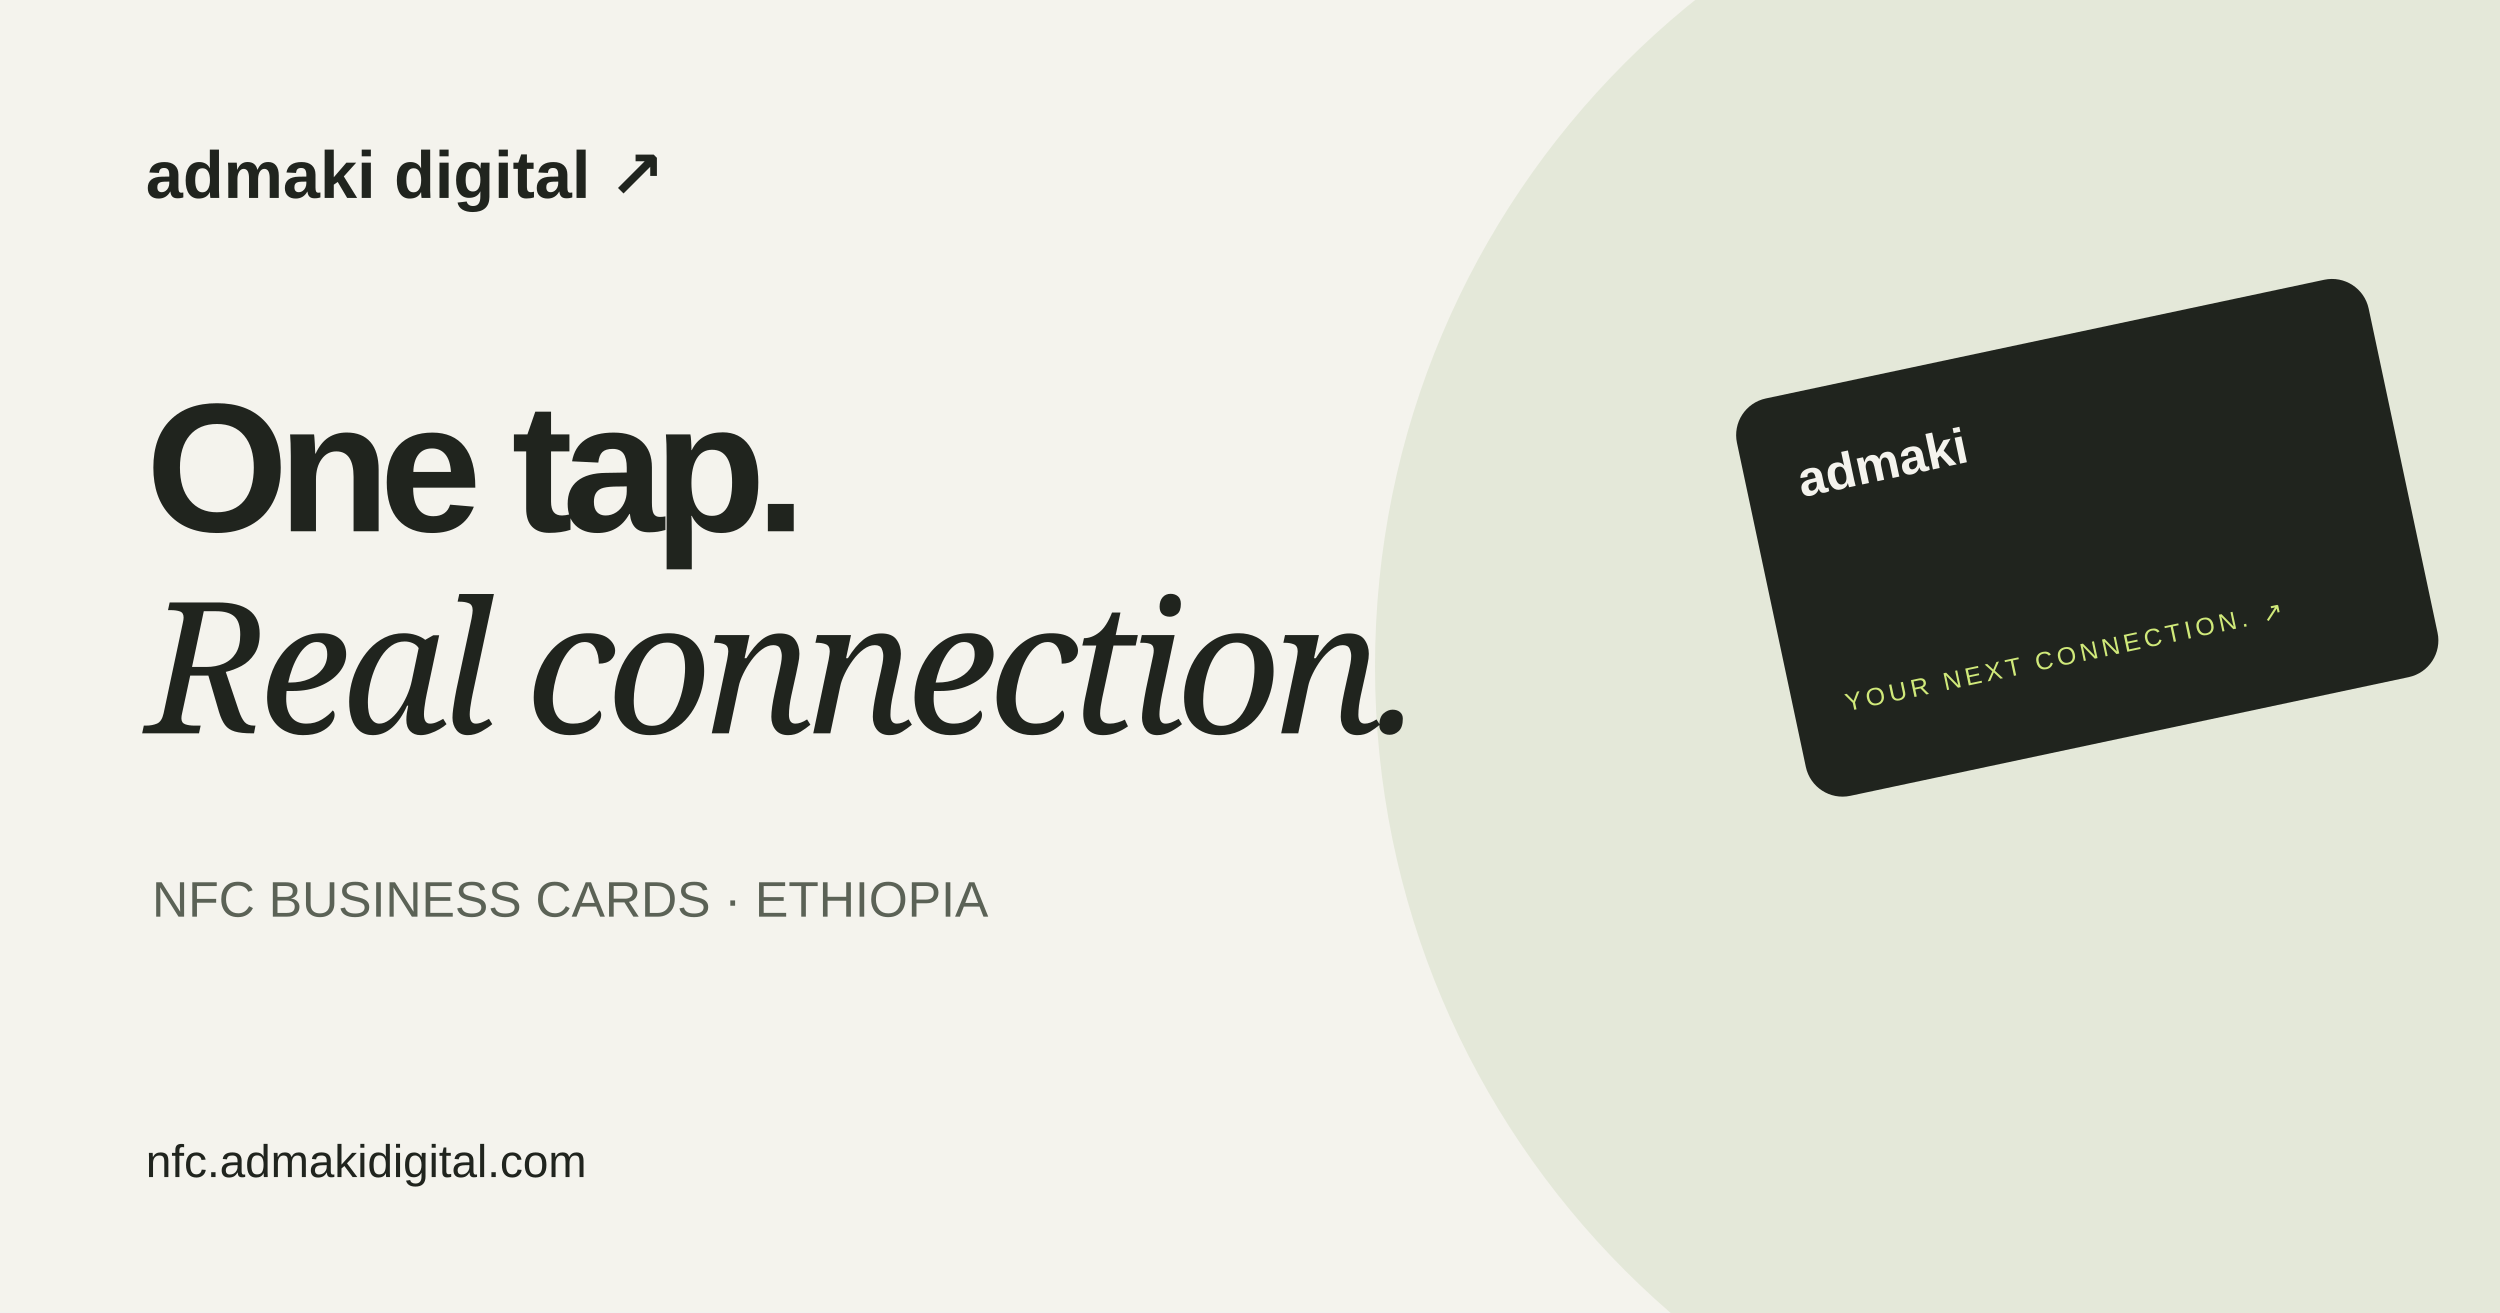
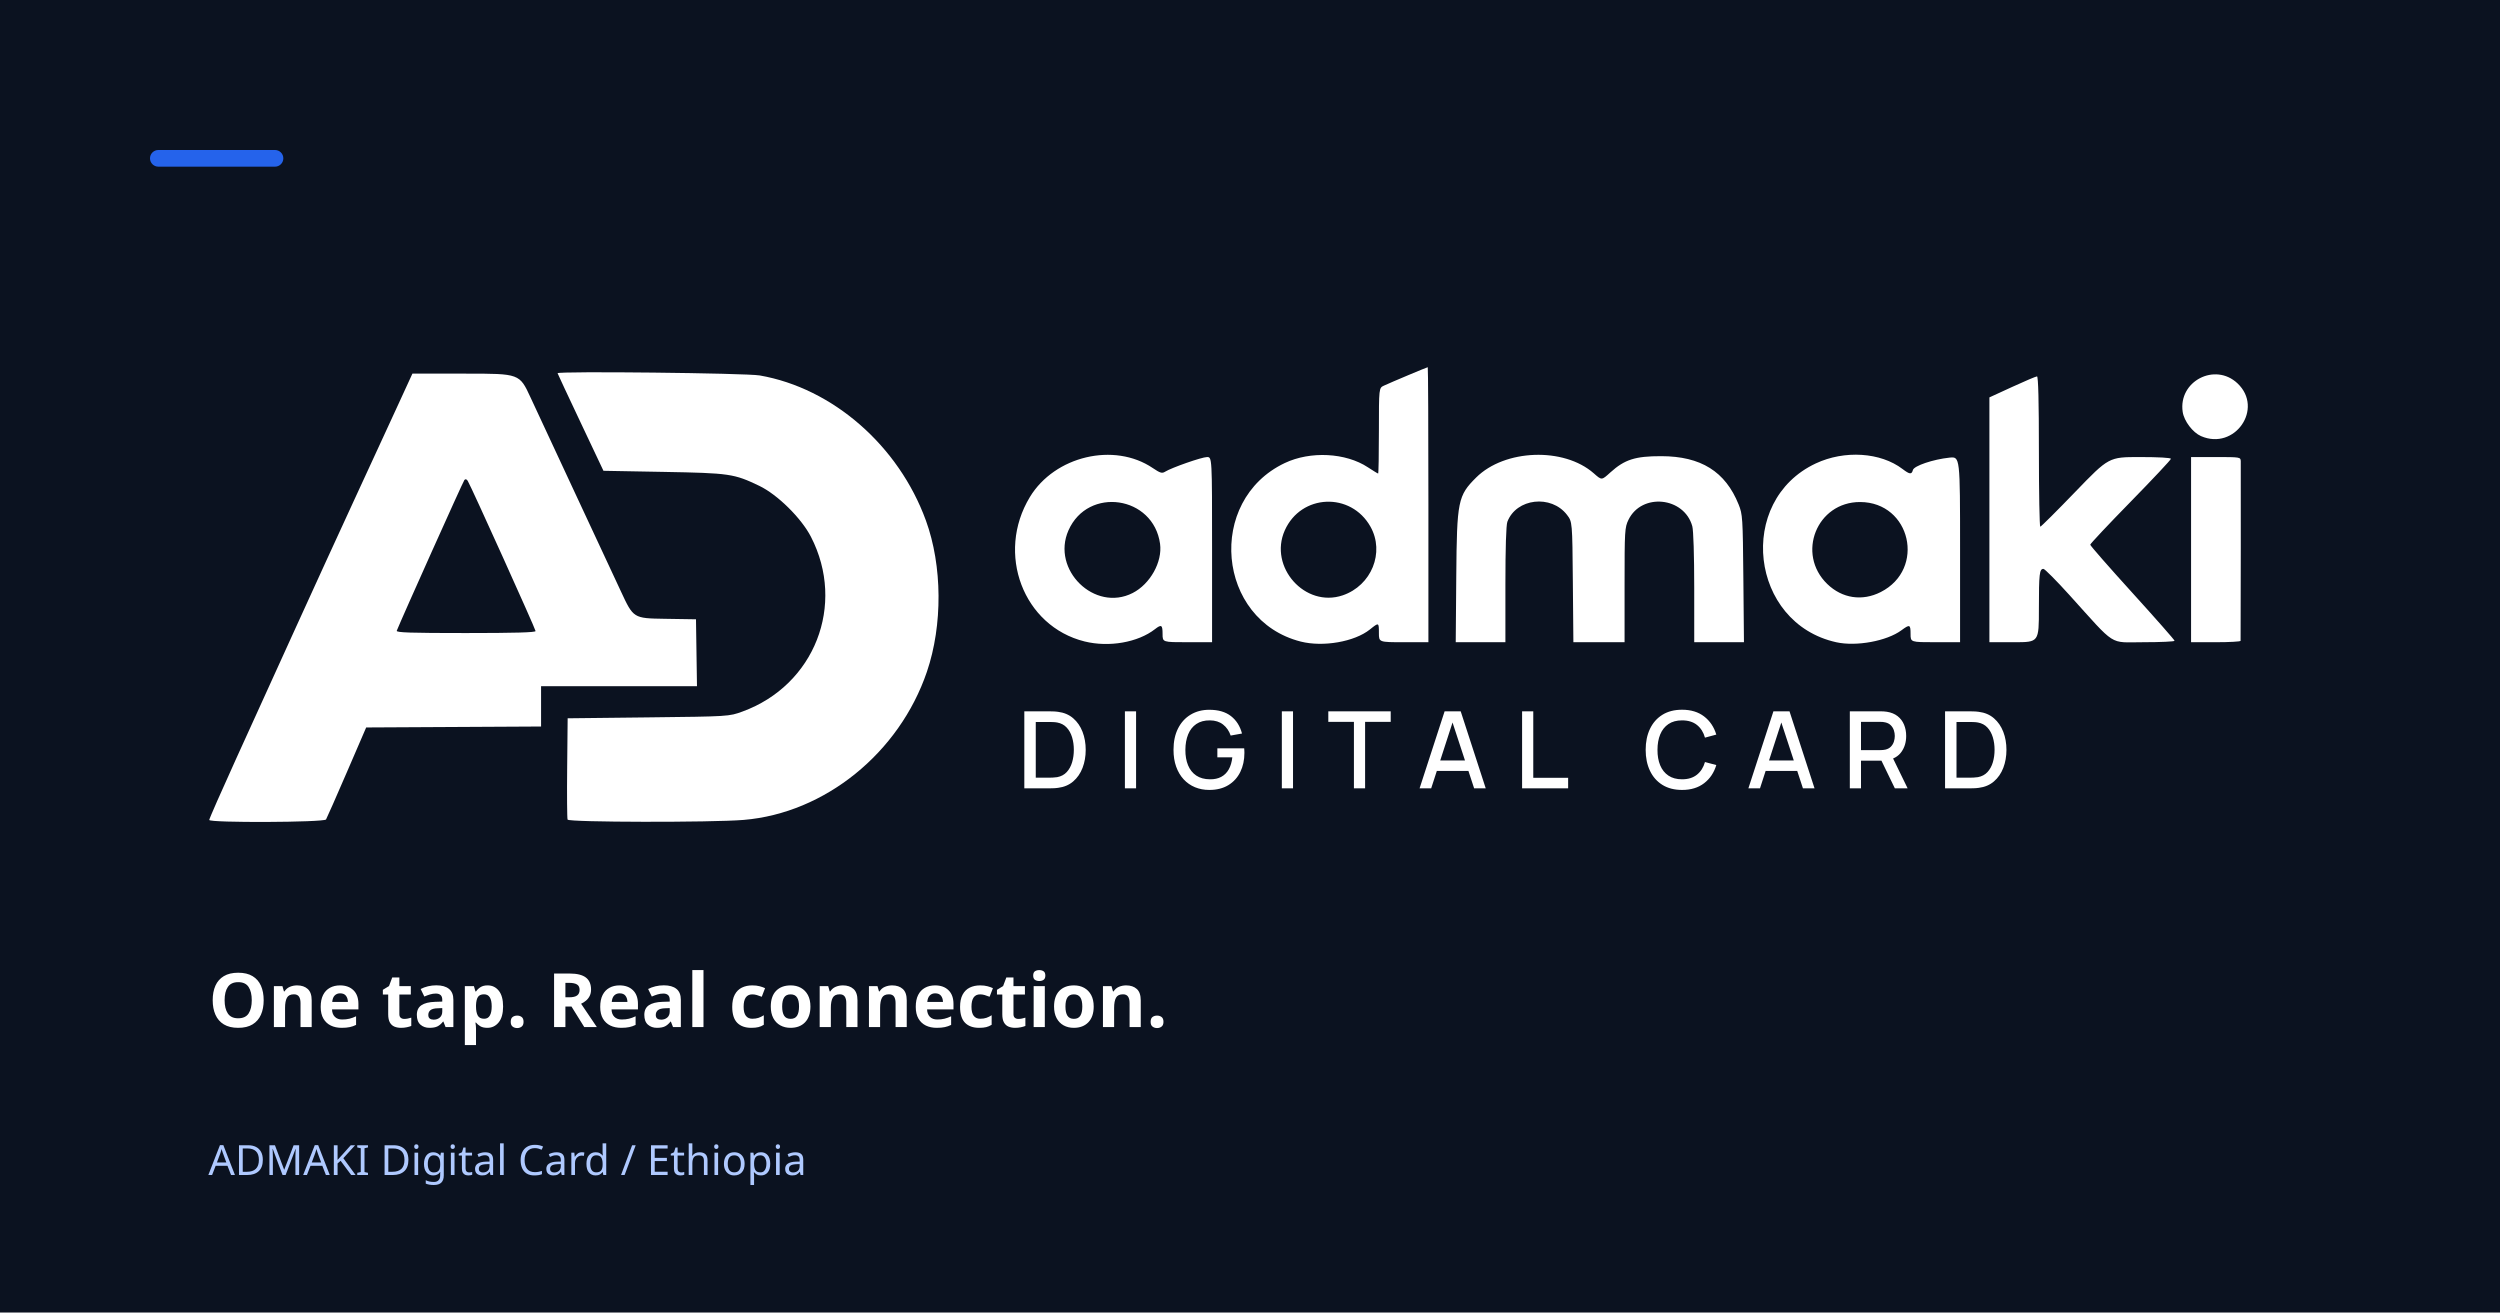
<svg xmlns="http://www.w3.org/2000/svg" width="1200" height="630" viewBox="0 0 1200 630">
-   <rect width="1200" height="630" fill="#f4f3ed" />
-   <circle cx="1070" cy="320" r="410" fill="#e4e8d9" />
-   <text x="70" y="95" font-family="Arial,sans-serif" font-size="32" font-weight="bold" fill="#20241e">admaki digital ↗</text>
-   <text x="70" y="255" font-family="Arial,sans-serif" font-size="88" font-weight="bold" letter-spacing="-5" fill="#20241e">One tap.</text>
-   <text x="70" y="352" font-family="Georgia,serif" font-size="88" font-style="italic" letter-spacing="-4" fill="#20241e">Real connection.</text>
-   <text x="73" y="440" font-family="Arial,sans-serif" font-size="24" fill="#5b6256">NFC BUSINESS CARDS · ETHIOPIA</text>
-   <g transform="translate(830 195) rotate(-12)">
-     <rect width="310" height="195" rx="18" fill="#20241e" />
-     <text x="25" y="50" font-family="Arial,sans-serif" font-size="24" font-weight="bold" fill="#f4f3ed">admaki</text>
-     <text x="25" y="155" font-family="Arial,sans-serif" font-size="12" letter-spacing="2" fill="#d0e97a">YOUR NEXT CONNECTION. ↗</text>
+   <rect width="1200" height="630" fill="#0B1220" />
+   <rect x="72" y="72" width="64" height="8" rx="4" fill="#2563EB" />
+   <g transform="translate(100 176) scale(.88)">
+     <path fill="#FFFFFF" fill-rule="evenodd" d="M 0.492,247.247 C 0.492,246.634,7.073,231.658,15.116,213.966 C 23.159,196.274,37.719,164.249,47.473,142.799 C 57.226,121.349,71.756,89.624,79.761,72.299 C 87.766,54.974,98.140,32.474,102.815,22.299 L 111.313,3.799 L 140.530,3.799 C 169.747,3.799,169.747,3.799,175.748,16.799 C 179.049,23.949,189.946,47.349,199.963,68.799 C 209.979,90.249,221.255,114.427,225.020,122.527 C 231.865,137.254,231.865,137.254,248.928,137.527 L 265.992,137.799 L 266.265,156.049 L 266.537,174.299 L 224.015,174.299 L 181.492,174.299 L 181.492,185.290 L 181.492,196.280 L 133.796,196.540 L 86.099,196.799 L 75.520,221.299 C 69.701,234.774,64.608,246.329,64.203,246.976 C 63.178,248.609,0.492,248.876,0.492,247.247 Z  M 178.492,144.216 C 178.492,143.148,143.288,65.204,141.497,62.308 C 140.900,61.341,140.257,61.165,139.671,61.808 C 138.987,62.557,105.401,137.419,102.773,144.049 C 102.382,145.036,110.302,145.299,140.385,145.299 C 167.074,145.299,178.492,144.975,178.492,144.216 Z  M 195.952,247.055 C 195.680,246.348,195.578,233.626,195.725,218.785 L 195.992,191.799 L 239.992,191.299 C 283.992,190.799,283.992,190.799,291.327,188.120 C 330.676,173.747,347.836,129.974,328.695,92.799 C 323.429,82.571,310.419,69.744,300.492,64.992 C 286.685,58.384,284.443,58.058,248.254,57.397 L 215.517,56.799 L 203.004,30.329 C 196.123,15.771,190.492,3.733,190.492,3.579 C 190.492,2.360,293.314,3.488,300.773,4.789 C 340.612,11.737,376.557,43.123,391.409,83.931 C 400.393,108.615,400.606,140.974,391.952,166.418 C 376.885,210.717,336.271,243.549,291.992,247.225 C 274.390,248.686,196.525,248.548,195.952,247.055 Z " />
+     <path fill="#FFFFFF" fill-rule="evenodd" d="M 477.992,149.893 C 444.516,141.613,429.456,101.902,448.115,71.110 C 461.677,48.731,494.069,41.074,515.110,55.274 C 519.212,58.043,520.200,58.338,521.870,57.296 C 525.414,55.082,541.937,49.309,544.742,49.304 C 547.492,49.299,547.492,49.299,547.492,99.799 L 547.492,150.299 L 533.992,150.299 C 520.492,150.299,520.492,150.299,520.492,145.799 C 520.492,140.817,519.883,140.426,516.377,143.158 C 507.057,150.421,491.304,153.185,477.992,149.893 Z  M 504.159,123.469 C 513.739,118.582,520.476,106.498,519.124,96.630 C 515.532,70.428,479.847,65.183,469.170,89.288 C 459.651,110.779,483.454,134.032,504.159,123.469 Z  M 595.840,149.943 C 549.985,138.260,544.161,72.979,587.153,52.563 C 601.126,45.927,620.377,46.913,632.480,54.884 C 635.333,56.762,637.852,58.299,638.079,58.299 C 638.306,58.299,638.492,47.797,638.492,34.960 C 638.492,11.620,638.492,11.620,641.242,10.341 C 645.177,8.511,664.720,0.299,665.140,0.299 C 665.333,0.299,665.492,34.049,665.492,75.299 L 665.492,150.299 L 651.992,150.299 C 638.492,150.299,638.492,150.299,638.492,145.299 C 638.492,139.419,638.477,139.413,633.602,143.332 C 625.245,150.047,608.059,153.056,595.840,149.943 Z  M 618.758,124.724 C 634.465,119.372,641.772,101.323,633.908,87.299 C 623.216,68.232,596.031,69.389,587.156,89.288 C 578.244,109.271,598.255,131.710,618.758,124.724 Z  M 887.992,150.323 C 840.847,139.918,833.199,73.218,876.806,52.770 C 892.477,45.422,912.143,46.694,924.120,55.829 C 928.019,58.803,929.100,58.908,929.762,56.375 C 930.361,54.085,940.808,50.549,949.726,49.617 C 955.492,49.015,955.492,49.015,955.492,99.657 L 955.492,150.299 L 941.992,150.299 C 928.492,150.299,928.492,150.299,928.492,145.799 C 928.492,140.590,928.070,140.422,923.490,143.801 C 915.528,149.675,898.899,152.730,887.992,150.323 Z  M 912.195,122.950 C 936.934,110.414,928.611,73.926,900.992,73.836 C 877.356,73.758,866.017,102.072,883.077,118.570 C 891.184,126.410,902.120,128.055,912.195,122.950 Z  M 680.695,114.049 C 681.030,73.165,681.599,70.352,691.541,60.463 C 707.114,44.972,739.337,43.811,755.671,58.152 C 760.113,62.051,759.905,62.062,764.751,57.685 C 772.556,50.633,778.301,48.797,792.492,48.819 C 814.123,48.854,827.471,57.183,834.696,75.155 C 836.878,80.581,836.978,82.142,837.288,115.549 L 837.610,150.299 L 824.051,150.299 L 810.492,150.299 L 810.486,120.549 C 810.483,102.876,810.055,89.266,809.432,87.022 C 804.983,71.001,781.807,68.689,774.613,83.549 C 772.591,87.727,772.492,89.381,772.492,119.115 L 772.492,150.299 L 758.531,150.299 L 744.570,150.299 L 744.281,117.470 C 743.992,84.640,743.992,84.640,741.108,80.861 C 732.495,69.574,713.424,71.773,708.559,84.615 C 707.885,86.391,707.492,99.025,707.492,118.865 L 707.492,150.299 L 693.945,150.299 L 680.399,150.299 L 680.695,114.049 Z  M 971.492,83.530 L 971.492,16.760 L 983.963,11.030 C 990.821,7.878,996.896,5.299,997.463,5.299 C 998.152,5.299,998.492,18.852,998.492,46.299 C 998.492,68.849,998.829,87.298,999.242,87.296 C 999.654,87.294,1008.239,78.744,1018.319,68.296 C 1036.645,49.299,1036.645,49.299,1053.569,49.299 C 1063.779,49.299,1070.492,49.682,1070.492,50.265 C 1070.492,50.796,1060.592,61.346,1048.492,73.710 C 1036.392,86.073,1026.492,96.606,1026.492,97.115 C 1026.492,97.625,1036.842,109.447,1049.492,123.386 C 1062.142,137.325,1072.492,149.083,1072.492,149.515 C 1072.492,149.946,1064.910,150.299,1055.644,150.299 C 1036.415,150.299,1041.115,153.286,1015.115,124.538 C 1008.033,116.707,1001.669,110.299,1000.972,110.299 C 998.795,110.299,998.492,112.937,998.492,131.881 C 998.492,150.299,998.492,150.299,984.992,150.299 L 971.492,150.299 L 971.492,83.530 Z  M 1081.492,99.799 L 1081.492,49.299 L 1094.992,49.299 C 1108.294,49.299,1108.494,49.332,1108.597,51.549 C 1108.673,53.179,1108.586,143.741,1108.503,149.549 C 1108.497,149.962,1102.417,150.299,1094.992,150.299 L 1081.492,150.299 L 1081.492,99.799 Z  M 1086.914,37.881 C 1082.399,35.915,1077.670,29.670,1076.923,24.687 C 1074.418,7.981,1094.553,-2.504,1106.831,9.113 C 1121.309,22.811,1105.325,45.898,1086.914,37.881 Z " />
+     <path fill="#FFFFFF" fill-rule="nonzero" d="M 445.083,230.000 L 445.083,188.000 L 458.238,188.000 C 458.626,188.000,459.351,188.010,460.410,188.029 C 461.470,188.049,462.486,188.126,463.458,188.262 C 466.744,188.671,469.510,189.847,471.756,191.792 C 474.002,193.736,475.699,196.201,476.846,199.185 C 477.993,202.170,478.567,205.442,478.567,209.000 C 478.567,212.578,477.993,215.859,476.846,218.844 C 475.699,221.828,474.002,224.288,471.756,226.223 C 469.510,228.158,466.744,229.329,463.458,229.738 C 462.486,229.874,461.470,229.951,460.410,229.971 C 459.351,229.990,458.626,230.000,458.238,230.000 Z  M 451.325,224.196 L 458.238,224.196 C 458.899,224.196,459.686,224.176,460.600,224.137 C 461.514,224.099,462.321,224.021,463.021,223.904 C 465.160,223.496,466.895,222.567,468.227,221.119 C 469.559,219.670,470.536,217.886,471.158,215.767 C 471.781,213.647,472.092,211.392,472.092,209.000 C 472.092,206.531,471.771,204.241,471.129,202.131 C 470.488,200.022,469.501,198.252,468.169,196.823 C 466.837,195.394,465.121,194.485,463.021,194.096 C 462.321,193.960,461.509,193.877,460.585,193.848 C 459.662,193.819,458.879,193.804,458.238,193.804 L 451.325,193.804 Z  M 499.946,230.000 L 499.946,188.000 L 506.042,188.000 L 506.042,230.000 Z  M 545.971,230.875 C 543.151,230.875,540.556,230.384,538.183,229.402 C 535.811,228.420,533.750,226.986,532.000,225.100 C 530.250,223.214,528.889,220.919,527.917,218.217 C 526.944,215.514,526.458,212.442,526.458,209.000 C 526.458,204.469,527.285,200.576,528.938,197.319 C 530.590,194.062,532.885,191.553,535.821,189.794 C 538.757,188.034,542.140,187.154,545.971,187.154 C 550.910,187.154,554.852,188.301,557.798,190.596 C 560.744,192.890,562.751,196.060,563.821,200.104 L 557.638,201.213 C 556.782,198.704,555.401,196.701,553.496,195.204 C 551.590,193.707,549.199,192.949,546.321,192.929 C 543.346,192.910,540.872,193.571,538.898,194.913 C 536.924,196.254,535.442,198.135,534.450,200.556 C 533.458,202.977,532.953,205.792,532.933,209.000 C 532.914,212.208,533.400,215.013,534.392,217.415 C 535.383,219.816,536.876,221.687,538.869,223.029 C 540.862,224.371,543.346,225.051,546.321,225.071 C 548.713,225.110,550.769,224.667,552.490,223.744 C 554.210,222.820,555.576,221.464,556.588,219.675 C 557.599,217.886,558.250,215.689,558.542,213.083 L 550.375,213.083 L 550.375,208.183 L 565.017,208.183 C 565.056,208.533,565.085,208.995,565.104,209.569 C 565.124,210.142,565.133,210.507,565.133,210.662 C 565.133,214.551,564.385,218.022,562.888,221.075 C 561.390,224.128,559.212,226.524,556.354,228.265 C 553.496,230.005,550.035,230.875,545.971,230.875 Z  M 585.550,230.000 L 585.550,188.000 L 591.646,188.000 L 591.646,230.000 Z  M 624.867,230.000 L 624.867,193.746 L 610.896,193.746 L 610.896,188.000 L 644.933,188.000 L 644.933,193.746 L 630.962,193.746 L 630.962,230.000 Z  M 660.683,230.000 L 674.333,188.000 L 683.112,188.000 L 696.763,230.000 L 690.433,230.000 L 677.862,191.675 L 679.438,191.675 L 667.012,230.000 Z  M 667.771,220.521 L 667.771,214.804 L 689.704,214.804 L 689.704,220.521 Z  M 716.596,230.000 L 716.596,188.000 L 722.692,188.000 L 722.692,224.254 L 741.708,224.254 L 741.708,230.000 Z  M 803.862,230.875 C 799.663,230.875,796.085,229.956,793.129,228.119 C 790.174,226.281,787.913,223.719,786.348,220.433 C 784.783,217.147,784.000,213.336,784.000,209.000 C 784.000,204.664,784.783,200.853,786.348,197.567 C 787.913,194.281,790.174,191.719,793.129,189.881 C 796.085,188.044,799.663,187.125,803.862,187.125 C 808.704,187.125,812.715,188.350,815.894,190.800 C 819.073,193.250,821.285,196.546,822.529,200.688 L 816.346,202.350 C 815.529,199.414,814.076,197.110,811.985,195.438 C 809.895,193.765,807.188,192.929,803.862,192.929 C 800.887,192.929,798.408,193.600,796.425,194.942 C 794.442,196.283,792.949,198.160,791.948,200.571 C 790.947,202.982,790.446,205.792,790.446,209.000 C 790.426,212.208,790.917,215.018,791.919,217.429 C 792.920,219.840,794.417,221.717,796.410,223.058 C 798.403,224.400,800.887,225.071,803.862,225.071 C 807.188,225.071,809.895,224.230,811.985,222.548 C 814.076,220.866,815.529,218.567,816.346,215.650 L 822.529,217.312 C 821.285,221.454,819.073,224.750,815.894,227.200 C 812.715,229.650,808.704,230.875,803.862,230.875 Z  M 840.029,230.000 L 853.679,188.000 L 862.458,188.000 L 876.108,230.000 L 869.779,230.000 L 857.208,191.675 L 858.783,191.675 L 846.358,230.000 Z  M 847.117,220.521 L 847.117,214.804 L 869.050,214.804 L 869.050,220.521 Z  M 895.358,230.000 L 895.358,188.000 L 912.333,188.000 C 912.742,188.000,913.247,188.015,913.850,188.044 C 914.453,188.073,915.026,188.136,915.571,188.233 C 917.904,188.603,919.853,189.400,921.419,190.625 C 922.984,191.850,924.156,193.396,924.933,195.262 C 925.711,197.129,926.100,199.190,926.100,201.446 C 926.100,204.790,925.244,207.673,923.533,210.094 C 921.822,212.515,919.256,214.026,915.833,214.629 L 913.354,214.921 L 901.454,214.921 L 901.454,230.000 Z  M 919.917,230.000 L 911.633,212.908 L 917.788,211.333 L 926.887,230.000 Z  M 901.454,209.146 L 912.100,209.146 C 912.489,209.146,912.922,209.126,913.398,209.088 C 913.874,209.049,914.326,208.981,914.754,208.883 C 915.999,208.592,917.000,208.052,917.758,207.265 C 918.517,206.477,919.061,205.568,919.392,204.538 C 919.722,203.507,919.887,202.476,919.887,201.446 C 919.887,200.415,919.722,199.390,919.392,198.369 C 919.061,197.348,918.517,196.444,917.758,195.656 C 917.000,194.869,915.999,194.329,914.754,194.037 C 914.326,193.921,913.874,193.843,913.398,193.804 C 912.922,193.765,912.489,193.746,912.100,193.746 L 901.454,193.746 Z  M 947.304,230.000 L 947.304,188.000 L 960.458,188.000 C 960.847,188.000,961.572,188.010,962.631,188.029 C 963.691,188.049,964.707,188.126,965.679,188.262 C 968.965,188.671,971.731,189.847,973.977,191.792 C 976.223,193.736,977.919,196.201,979.067,199.185 C 980.214,202.170,980.788,205.442,980.788,209.000 C 980.788,212.578,980.214,215.859,979.067,218.844 C 977.919,221.828,976.223,224.288,973.977,226.223 C 971.731,228.158,968.965,229.329,965.679,229.738 C 964.707,229.874,963.691,229.951,962.631,229.971 C 961.572,229.990,960.847,230.000,960.458,230.000 Z  M 953.546,224.196 L 960.458,224.196 C 961.119,224.196,961.907,224.176,962.821,224.137 C 963.735,224.099,964.542,224.021,965.242,223.904 C 967.381,223.496,969.116,222.567,970.448,221.119 C 971.780,219.670,972.757,217.886,973.379,215.767 C 974.001,213.647,974.312,211.392,974.312,209.000 C 974.312,206.531,973.992,204.241,973.350,202.131 C 972.708,200.022,971.722,198.252,970.390,196.823 C 969.058,195.394,967.342,194.485,965.242,194.096 C 964.542,193.960,963.730,193.877,962.806,193.848 C 961.883,193.819,961.100,193.804,960.458,193.804 L 953.546,193.804 Z " />
  </g>
-   <text x="70" y="565" font-family="Arial,sans-serif" font-size="22" fill="#20241e">nfc.admakidigital.com</text>
+   <text x="100" y="493" fill="#FFFFFF" font-family="Manrope" font-size="36" font-weight="600">One tap. Real connection.</text>
+   <text x="100" y="564" fill="#AFC9FF" font-family="Manrope" font-size="20">ADMAKI Digital Card / Ethiopia</text>
</svg>
